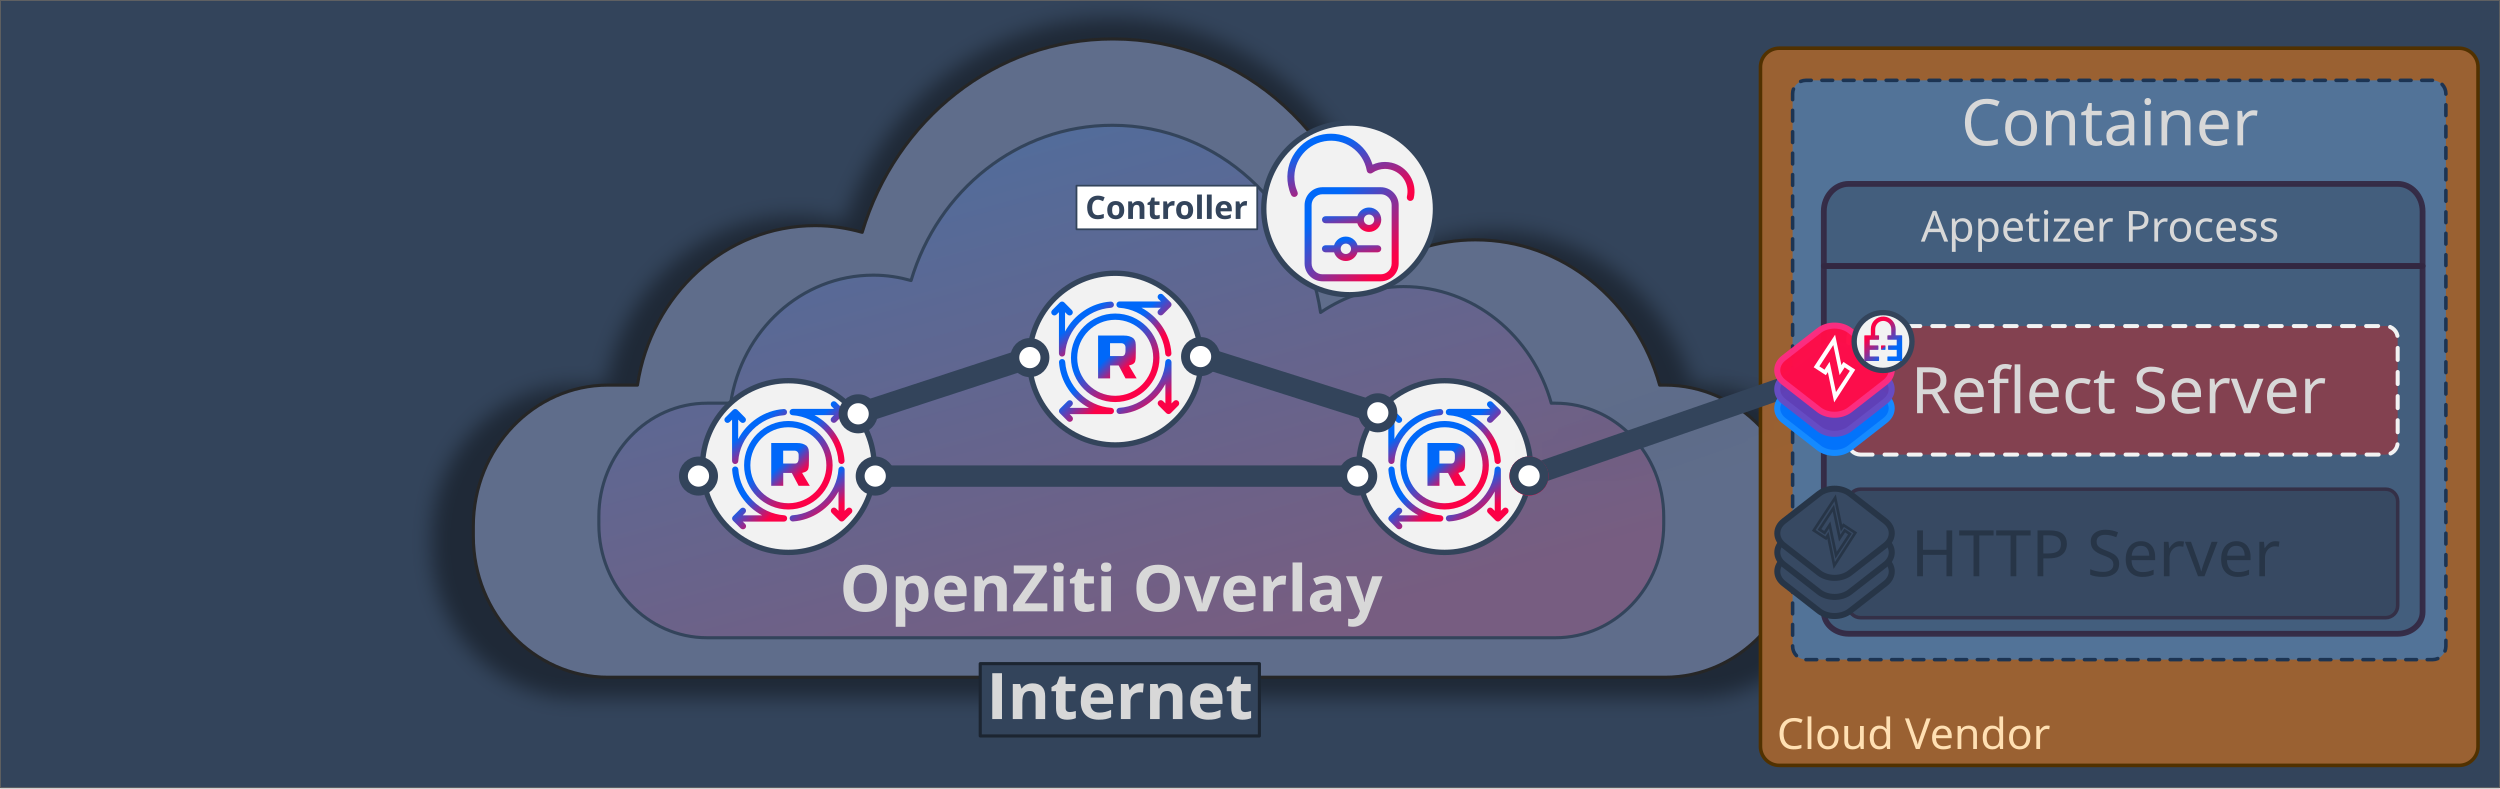
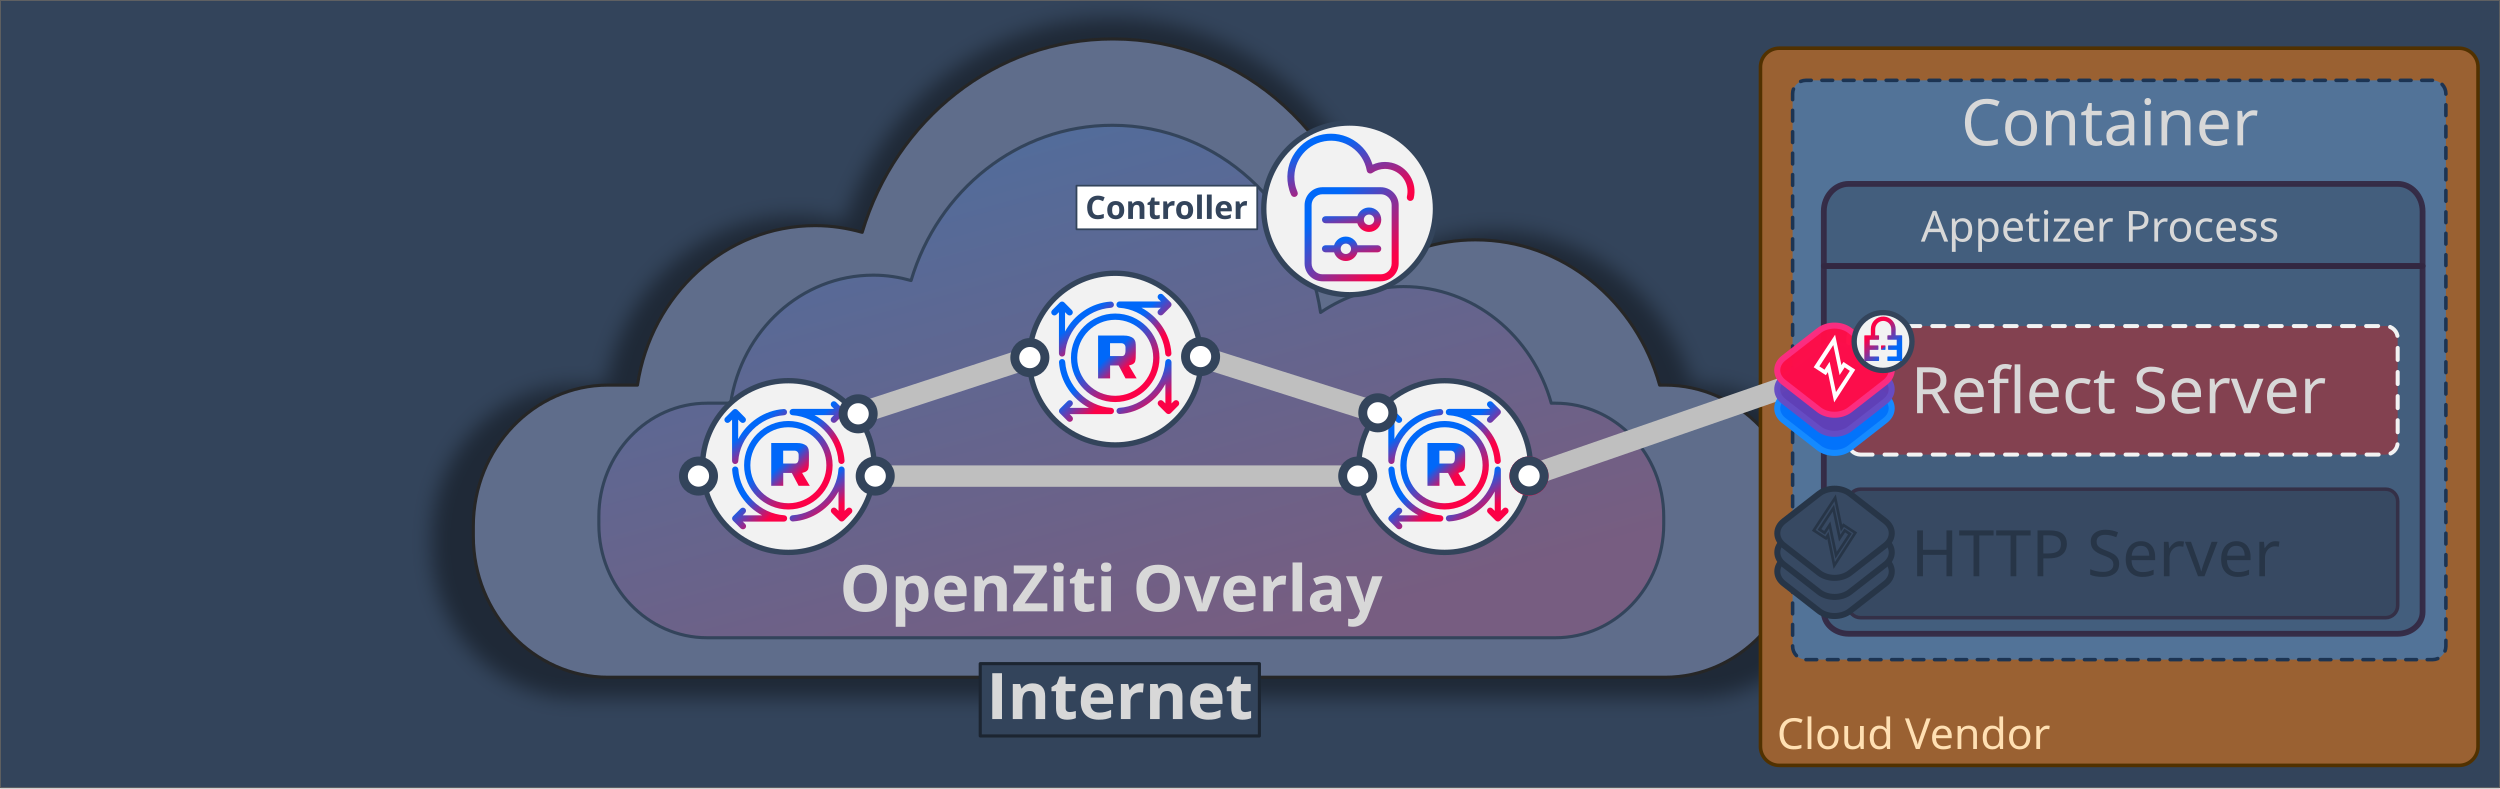
- <svg xmlns="http://www.w3.org/2000/svg" xmlns:xlink="http://www.w3.org/1999/xlink" width="19.45in" height="6.132in" viewBox="0 0 1400.39 441.5" xml:space="preserve" color-interpolation-filters="sRGB" class="st42">
+ <svg xmlns="http://www.w3.org/2000/svg" xmlns:xlink="http://www.w3.org/1999/xlink" width="19.45in" height="6.132in" viewBox="0 0 1400.39 441.5" xml:space="preserve" color-interpolation-filters="sRGB" class="st41">
  <style type="text/css">
	
		.st1 {fill:#33445b;stroke:#595959;stroke-linecap:round;stroke-linejoin:round;stroke-width:0.5}
		.st2 {visibility:visible}
		.st3 {fill:#000000;fill-opacity:0.4;filter:url(#filter_5.3333334922791);stroke:#000000;stroke-linecap:round;stroke-linejoin:round;stroke-opacity:0.4}
		.st4 {fill:#5f6d8b;stroke:#262626;stroke-linecap:round;stroke-linejoin:round;stroke-width:1.75}
		.st5 {fill:#9a6132;stroke:#513100;stroke-linecap:round;stroke-linejoin:round;stroke-width:2}
		.st6 {fill:#ffe0b3;font-family:Russo One;font-size:2em}
		.st7 {fill:url(#grad0-14);stroke:#33445b;stroke-linecap:round;stroke-linejoin:round;stroke-width:1.75}
		.st8 {fill:#d8d8d8;font-family:Open Sans;font-size:3em;font-weight:bold}
		.st9 {fill:#527398;stroke:#1c3453;stroke-dasharray:6,6;stroke-linecap:round;stroke-linejoin:round;stroke-width:2}
		.st10 {fill:#d8d8d8;font-family:Russo One;font-size:3em}
- 		.st11 {stroke:#33445b;stroke-linecap:round;stroke-linejoin:round;stroke-width:12}
+ 		.st11 {stroke:#bfbfbf;stroke-linecap:round;stroke-linejoin:round;stroke-width:12}
		.st12 {fill:#f2f2f2;stroke:#33445b;stroke-linecap:round;stroke-linejoin:round;stroke-width:3}
		.st13 {fill:url(#grad0-39);stroke:none;stroke-linecap:butt;stroke-width:2.04}
		.st14 {fill:#ffffff;marker-end:url(#mrkr42-58);stroke:#33445b;stroke-linecap:round;stroke-linejoin:round;stroke-width:5}
		.st15 {fill:#33445b;fill-opacity:1;stroke:#33445b;stroke-opacity:1;stroke-width:0.665}
		.st16 {fill:url(#grad0-102);stroke:none;stroke-linecap:butt;stroke-width:2.04}
		.st17 {fill:url(#grad0-106);stroke:none;stroke-linecap:butt;stroke-width:2.04}
		.st18 {fill:url(#grad0-110);stroke:none;stroke-linecap:butt;stroke-width:2.04}
		.st19 {fill:url(#grad0-114);stroke:none;stroke-linecap:butt;stroke-width:2.04}
		.st20 {fill:#000000;fill-opacity:0.18;stroke:#332741;stroke-linecap:round;stroke-linejoin:round;stroke-opacity:0.92;stroke-width:3.25}
		.st21 {fill:none;stroke:none;stroke-linecap:round;stroke-linejoin:round;stroke-width:0.5}
		.st22 {fill:#d8d8d8;font-family:Russo One;font-size:2em}
		.st23 {fill:#374962;stroke:#343047;stroke-linecap:round;stroke-linejoin:round;stroke-width:2}
		.st24 {fill:#273547;font-family:Russo One;font-size:3em}
		.st25 {fill:#374962;stroke:#273547;stroke-linecap:butt;stroke-width:1.504}
		.st26 {fill:#374962;stroke:#273547;stroke-linecap:butt;stroke-width:3.38}
- 		.st27 {fill:none;filter:url(#filter_16.666666030884);stroke:#000000;stroke-linecap:round;stroke-linejoin:round;stroke-opacity:0.57}
- 		.st28 {fill:#834150;stroke:#f2f2f2;stroke-dasharray:6.75,6.75;stroke-linecap:round;stroke-linejoin:round;stroke-width:2.25}
- 		.st29 {fill:#0273fb;stroke:none;stroke-linecap:butt;stroke-width:1.504}
- 		.st30 {fill:none;stroke:#158aff;stroke-linecap:butt;stroke-width:3.38}
- 		.st31 {fill:#6140b5;fill-opacity:0.98;stroke:none;stroke-linecap:butt;stroke-width:1.504}
- 		.st32 {fill:none;stroke:#664dc4;stroke-linecap:butt;stroke-opacity:0.98;stroke-width:3.38}
- 		.st33 {fill:#ff0d49;fill-opacity:0.98;stroke:none;stroke-linecap:butt;stroke-width:1.504}
- 		.st34 {fill:none;stroke:#fc2d81;stroke-linecap:butt;stroke-opacity:0.98;stroke-width:3.38}
- 		.st35 {fill:#ffffff;stroke:none;stroke-linecap:butt;stroke-width:1.504}
- 		.st36 {fill:#ffffff;marker-end:url(#mrkr42-217);stroke:#fc0147;stroke-linecap:round;stroke-linejoin:round;stroke-width:5}
- 		.st37 {fill:#fc0147;fill-opacity:1;stroke:#fc0147;stroke-opacity:1;stroke-width:0.665}
- 		.st38 {fill:#ffffff;stroke:#33445b;stroke-linecap:round;stroke-linejoin:round;stroke-width:1}
- 		.st39 {fill:#33445b;font-family:Open Sans;font-size:1.5em;font-weight:bold}
- 		.st40 {fill:#33445b;stroke:#1c2531;stroke-linecap:round;stroke-linejoin:round;stroke-width:1.75}
- 		.st41 {fill:url(#grad0-237);stroke:none;stroke-linecap:butt;stroke-width:2.04}
- 		.st42 {fill:none;fill-rule:evenodd;font-size:12px;overflow:visible;stroke-linecap:square;stroke-miterlimit:3}
+ 		.st27 {fill:#834150;stroke:#f2f2f2;stroke-dasharray:6.75,6.75;stroke-linecap:round;stroke-linejoin:round;stroke-width:2.25}
+ 		.st28 {fill:#0273fb;stroke:none;stroke-linecap:butt;stroke-width:1.504}
+ 		.st29 {fill:none;stroke:#158aff;stroke-linecap:butt;stroke-width:3.38}
+ 		.st30 {fill:#6140b5;fill-opacity:0.98;stroke:none;stroke-linecap:butt;stroke-width:1.504}
+ 		.st31 {fill:none;stroke:#664dc4;stroke-linecap:butt;stroke-opacity:0.98;stroke-width:3.38}
+ 		.st32 {fill:#ff0d49;fill-opacity:0.98;stroke:none;stroke-linecap:butt;stroke-width:1.504}
+ 		.st33 {fill:none;stroke:#fc2d81;stroke-linecap:butt;stroke-opacity:0.98;stroke-width:3.38}
+ 		.st34 {fill:#ffffff;stroke:none;stroke-linecap:butt;stroke-width:1.504}
+ 		.st35 {fill:#ffffff;marker-end:url(#mrkr42-212);stroke:#fc0147;stroke-linecap:round;stroke-linejoin:round;stroke-width:5}
+ 		.st36 {fill:#fc0147;fill-opacity:1;stroke:#fc0147;stroke-opacity:1;stroke-width:0.665}
+ 		.st37 {fill:#ffffff;stroke:#33445b;stroke-linecap:round;stroke-linejoin:round;stroke-width:1}
+ 		.st38 {fill:#33445b;font-family:Open Sans;font-size:1.5em;font-weight:bold}
+ 		.st39 {fill:#33445b;stroke:#1c2531;stroke-linecap:round;stroke-linejoin:round;stroke-width:1.75}
+ 		.st40 {fill:url(#grad0-232);stroke:none;stroke-linecap:butt;stroke-width:2.04}
+ 		.st41 {fill:none;fill-rule:evenodd;font-size:12px;overflow:visible;stroke-linecap:square;stroke-miterlimit:3}
	
	</style>
  <defs id="Patterns_And_Gradients">
    <linearGradient id="grad0-14" x1="0" y1="0" x2="1" y2="0" gradientTransform="rotate(240 0.5 0.5)">
      <stop offset="0" stop-color="#fc0147" stop-opacity="0.15" />
      <stop offset="1" stop-color="#0068f9" stop-opacity="0.15" />
    </linearGradient>
    <linearGradient id="grad0-39" x1="0" y1="0" x2="1" y2="0" gradientTransform="rotate(50 0.5 0.5)">
      <stop offset="0.34" stop-color="#0068f9" stop-opacity="1" />
      <stop offset="0.86" stop-color="#fc0147" stop-opacity="1" />
    </linearGradient>
    <linearGradient id="grad0-102" x1="0" y1="0" x2="1" y2="0" gradientTransform="rotate(-118.1422 0.5 0.5)">
      <stop offset="0.005" stop-color="#fc0147" stop-opacity="1" />
      <stop offset="0.04" stop-color="#f4044d" stop-opacity="1" />
      <stop offset="0.9" stop-color="#0068f9" stop-opacity="1" />
    </linearGradient>
    <linearGradient id="grad0-106" x1="0" y1="0" x2="1" y2="0" gradientTransform="rotate(-135 0.5 0.5)">
      <stop offset="0.005" stop-color="#fc0147" stop-opacity="1" />
      <stop offset="0.04" stop-color="#f4044d" stop-opacity="1" />
      <stop offset="0.9" stop-color="#0068f9" stop-opacity="1" />
    </linearGradient>
    <linearGradient id="grad0-110" x1="0" y1="0" x2="1" y2="0" gradientTransform="rotate(-112.3835 0.5 0.5)">
      <stop offset="0.005" stop-color="#fc0147" stop-opacity="1" />
      <stop offset="0.04" stop-color="#f4044d" stop-opacity="1" />
      <stop offset="0.9" stop-color="#0068f9" stop-opacity="1" />
    </linearGradient>
    <linearGradient id="grad0-114" x1="0" y1="0" x2="1" y2="0" gradientTransform="rotate(-112.4074 0.5 0.5)">
      <stop offset="0.005" stop-color="#fc0147" stop-opacity="1" />
      <stop offset="0.04" stop-color="#f4044d" stop-opacity="1" />
      <stop offset="0.9" stop-color="#0068f9" stop-opacity="1" />
    </linearGradient>
-     <linearGradient id="grad0-237" x1="0" y1="0" x2="1" y2="0" gradientTransform="rotate(50 0.5 0.5)">
+     <linearGradient id="grad0-232" x1="0" y1="0" x2="1" y2="0" gradientTransform="rotate(50 0.5 0.5)">
      <stop offset="0.23" stop-color="#fc0147" stop-opacity="1" />
      <stop offset="0.86" stop-color="#0068f9" stop-opacity="1" />
    </linearGradient>
  </defs>
  <defs id="Markers">
    <g id="lend42">
      <path d="M 0 0.75 C -0.414 0.75 -0.75 0.414 -0.75 0 -0.75 -0.414 -0.414 -0.75 0 -0.75 0.414 -0.75 0.75 -0.414 0.75 0 0.75 0.414 0.414 0.75 0 0.75 Z " style="stroke:none" />
    </g>
    <marker id="mrkr42-58" class="st15" refX="-1.128" orient="auto" markerUnits="strokeWidth" overflow="visible">
      <use xlink:href="#lend42" transform="scale(-1.504,-1.504) " />
    </marker>
-     <marker id="mrkr42-217" class="st37" refX="-1.128" orient="auto" markerUnits="strokeWidth" overflow="visible">
+     <marker id="mrkr42-212" class="st36" refX="-1.128" orient="auto" markerUnits="strokeWidth" overflow="visible">
      <use xlink:href="#lend42" transform="scale(-1.504,-1.504) " />
    </marker>
  </defs>
  <defs id="Filters">
    <filter id="filter_5.3333334922791">
      <feGaussianBlur stdDeviation="5.333" />
    </filter>
-     <filter id="filter_16.666666030884">
-       <feGaussianBlur stdDeviation="16.667" />
-     </filter>
  </defs>
  <g>
    <g id="shape2873-1" transform="translate(0.25,-0.25)">
      <path d="M0 441.5 L1399.89 441.5 L1399.89 0.5 L0 0.5 L0 441.5 Z" class="st1" />
    </g>
    <g id="shape2874-3" transform="translate(265.136,-62.1273)">
      <g id="shadow2874-4" transform="matrix(1.06,0,0,1.06,-22.2892,-15.7632)" class="st2">
        <path d="M217.83 192.26 C209.52 189.92 200.75 188.51 191.53 188.51 C141.18 188.51 99.59 227.2 91.94 277.84 L91.94         277.84 L75.53 277.84 L75.53 277.84 C33.95 277.84 0 313.25 0 356.86 L0 356.86 L0 362.49 L0 362.49 C-0         406.1 33.95 441.5 75.53 441.5 L75.53 441.5 L667.44 441.5 L667.44 441.5 C709.03 441.5 742.97 406.1 742.97         362.49 L742.97 362.49 L742.97 356.86 L742.97 356.86 C742.97 313.25 709.03 277.84 667.44 277.84 L667.44         277.84 L664.52 277.84 L664.52 277.84 C651.48 230.95 610.34 196.48 561.33 196.48 C539.98 196.48 520.19         203.28 503.56 214.54 C492.54 140.68 431.85 83.94 358.34 83.94 C292.24 83.94 236.49 129.43 217.83 192.26         Z" class="st3" />
      </g>
      <path d="M217.83 192.26 C209.52 189.92 200.75 188.51 191.53 188.51 C141.18 188.51 99.59 227.2 91.94 277.84 L91.94 277.84        L75.53 277.84 L75.53 277.84 C33.95 277.84 0 313.25 0 356.86 L0 356.86 L0 362.49 L0 362.49 C-0 406.1 33.95        441.5 75.53 441.5 L75.53 441.5 L667.44 441.5 L667.44 441.5 C709.03 441.5 742.97 406.1 742.97 362.49 L742.97        362.49 L742.97 356.86 L742.97 356.86 C742.97 313.25 709.03 277.84 667.44 277.84 L667.44 277.84 L664.52 277.84        L664.52 277.84 C651.48 230.95 610.34 196.48 561.33 196.48 C539.98 196.48 520.19 203.28 503.56 214.54 C492.54        140.68 431.85 83.94 358.34 83.94 C292.24 83.94 236.49 129.43 217.83 192.26 Z" class="st4" />
    </g>
    <g id="shape3498-8" transform="translate(986.136,-12.7598)">
      <path d="M10.58 441.5 L391.36 441.5 A10.577 10.577 -180 0 0 401.94 430.92 L401.94 50.34 A10.577 10.577 -180 0 0 391.36        39.76 L10.58 39.76 A10.577 10.577 -180 0 0 0 50.34 L0 430.92 A10.577 10.577 -180 0 0 10.58 441.5 Z" class="st5" />
      <text x="9.2" y="432.3" class="st6">Cloud Vendor</text>
    </g>
    <g id="shape3206-11" transform="translate(335.452,-84.2599)">
      <path d="M174.89 241.4 C168.21 239.52 161.17 238.39 153.77 238.39 C113.34 238.39 79.95 269.45 73.82 310.11 L73.82 310.11        L60.64 310.11 L60.64 310.11 C27.25 310.11 0 338.53 0 373.55 L0 373.55 L0 378.06 L0 378.06 C-0 413.08 27.25        441.5 60.64 441.5 L60.64 441.5 L535.85 441.5 L535.85 441.5 C569.23 441.5 596.49 413.08 596.49 378.06 L596.49        378.06 L596.49 373.55 L596.49 373.55 C596.49 338.53 569.23 310.11 535.85 310.11 L535.85 310.11 L533.5 310.11        L533.5 310.11 C523.03 272.46 490 244.79 450.66 244.79 C433.51 244.79 417.63 250.25 404.28 259.29 C395.43        199.99 346.7 154.44 287.69 154.44 C234.62 154.44 189.86 190.96 174.89 241.4 Z" class="st7" />
      <text x="134.85" y="426.7" class="st8">OpenZiti Overlay</text>
    </g>
    <g id="shape3108-16" transform="translate(1004.14,-72.0049)">
      <path d="M7.49 441.5 L358.45 441.5 A7.494 7.494 -180 0 0 365.94 434.01 L365.94 124.5 A7.494 7.494 -180 0 0 358.45        117 L7.49 117 A7.494 7.494 -180 0 0 -0 124.5 L0 434.01 A7.494 7.494 -180 0 0 7.49 441.5 Z" class="st9" />
      <text x="94.32" y="153.41" class="st10">Container</text>
    </g>
    <g id="shape3286-19" transform="translate(752.101,-165.822)">
      <path d="M0 432.5 L-253.41 432.5" class="st11" />
    </g>
    <g id="shape3292-22" transform="translate(568.864,-238.571)">
      <path d="M0 441.5 L-80.15 467.75" class="st11" />
    </g>
    <g id="shape3295-25" transform="translate(763.746,-212.812)">
      <path d="M0 441.5 L-83.2 415.1" class="st11" />
    </g>
    <g id="group3300-28" transform="translate(752.101,-132.072)">
      <g id="group3261-29" transform="translate(9,0)">
        <g id="shape3262-30">
          <ellipse cx="48.094" cy="393.406" rx="48.094" ry="48.094" class="st12" />
        </g>
        <g id="group3263-32" transform="translate(12.0937,-12.9375)">
          <g id="group3264-33" transform="translate(38.5398,-28.4211)">
            <g id="shape3265-34">
							</g>
          </g>
          <g id="group3266-35">
            <g id="shape3267-36" transform="translate(26.4054,-24.3494)">
              <path d="M20.64 432.39 C21.12 430.94 21.12 429.53 21.12 427.11 L21.12 424.25 C21.12 421.83 21.12 420.42            19.67 418.96 C18.22 418 16.81 417.51 14.39 417.51 L0 417.51 L0 441.5 L6.73 441.5 L6.73 434.28            L11.53 434.28 L15.36 441.5 L21.61 441.5 L17.29 434.28 C18.71 433.8 19.67 433.8 20.64 432.39            ZM15.36 426.14 C15.36 427.59 14.88 429 13.42 429 L6.69 429 L6.69 421.79 L12.94 421.79 C14.39            421.79 15.36 422.75 15.36 424.21 L15.36 426.14 Z" class="st13" />
            </g>
            <g id="shape3268-40" transform="translate(11.2072,-11.0862)">
              <path d="M49.59 416.71 C49.59 403.04 38.46 391.91 24.79 391.91 C11.13 391.91 0 403.04 0 416.71 C0 430.37            11.13 441.5 24.79 441.5 C38.46 441.5 49.59 430.37 49.59 416.71 ZM24.79 437.99 C13.06 437.99            3.51 428.44 3.51 416.71 C3.51 404.98 13.06 395.42 24.79 395.42 C36.52 395.42 46.08 404.98            46.08 416.71 C46.08 428.44 36.52 437.99 24.79 437.99 Z" class="st13" />
            </g>
            <g id="shape3269-43" transform="translate(36.6047,-36.5644)">
              <path d="M1.69 414.17 C15.24 415.05 26.53 426.38 27.41 439.89 C27.49 440.81 28.26 441.5 29.15 441.5 C29.19            441.5 29.23 441.5 29.27 441.5 C30.24 441.42 30.96 440.61 30.88 439.65 C30.15 428.72 23.42            419.09 14.07 414.13 L24.95 414.13 L23.62 415.46 C22.94 416.14 22.94 417.23 23.62 417.92            C23.95 418.24 24.43 418.44 24.87 418.44 C25.32 418.44 25.76 418.28 26.12 417.92 L30.44 413.6            C31.12 412.92 31.12 411.83 30.44 411.14 L26.12 406.83 C25.44 406.15 24.35 406.15 23.66 406.83            C22.98 407.52 22.98 408.6 23.66 409.29 L24.99 410.62 L1.81 410.62 C0.89 410.62 0.08 411.39            0.08 412.31 C0 413.32 0.73 414.09 1.69 414.17 Z" class="st13" />
            </g>
            <g id="shape3270-46" transform="translate(0,-36.5644)">
              <path d="M4.47 439.77 C4.47 440.69 5.24 441.5 6.17 441.5 L6.21 441.5 C7.14 441.5 7.9 440.77 7.94 439.89            C8.83 426.34 20.16 415.05 33.66 414.17 C34.63 414.09 35.35 413.28 35.27 412.31 C35.19 411.35            34.39 410.62 33.42 410.7 C22.49 411.43 12.86 418.16 7.9 427.51 L7.9 416.63 L9.23 417.96            C9.55 418.28 10.04 418.48 10.48 418.48 C10.92 418.48 11.37 418.32 11.73 417.96 C12.42 417.27            12.42 416.18 11.73 415.5 L7.46 411.18 C6.77 410.5 5.68 410.5 5 411.18 L0.69 415.5 C0 416.18            0 417.27 0.69 417.96 C1.37 418.64 2.46 418.64 3.14 417.96 L4.47 416.63 L4.47 439.77 Z" class="st13" />
            </g>
            <g id="shape3271-49" transform="translate(4.31355,0)">
              <path d="M29.39 433.64 C15.84 432.75 4.56 421.42 3.67 407.92 C3.59 406.95 2.78 406.23 1.81 406.31 C0.85            406.39 0.12 407.19 0.2 408.16 C0.93 419.09 7.66 428.72 17.01 433.68 L6.13 433.68 L7.46 432.35            C8.14 431.66 8.14 430.58 7.46 429.89 C6.77 429.2 5.68 429.2 5 429.89 L0.69 434.2 C0 434.89            0 435.98 0.69 436.66 L5 440.98 C5.32 441.3 5.81 441.5 6.25 441.5 C6.69 441.5 7.14 441.34            7.5 440.98 C8.18 440.29 8.18 439.2 7.5 438.52 L6.17 437.19 L29.27 437.19 C30.19 437.19 31            436.42 31 435.49 C31.08 434.49 30.36 433.72 29.39 433.64 Z" class="st13" />
            </g>
            <g id="shape3272-52" transform="translate(36.645,-4.35386)">
              <path d="M34.67 434.2 C33.98 433.52 32.9 433.52 32.21 434.2 L30.88 435.53 L30.88 412.39 C30.88 411.47            30.11 410.66 29.19 410.66 L29.15 410.66 C28.22 410.66 27.45 411.39 27.41 412.27 C26.53 425.82            15.2 437.11 1.69 437.99 C0.73 438.07 0 438.88 0.08 439.85 C0.16 440.77 0.93 441.46 1.81            441.46 C1.85 441.46 1.89 441.46 1.94 441.46 C12.86 440.73 22.49 434 27.45 424.65 L27.45            435.53 L26.12 434.2 C25.44 433.52 24.35 433.52 23.66 434.2 C22.98 434.89 22.98 435.98 23.66            436.66 L27.98 440.98 C28.3 441.3 28.78 441.5 29.23 441.5 C29.67 441.5 30.11 441.34 30.48            440.98 L34.79 436.66 C35.35 435.98 35.35 434.85 34.67 434.2 Z" class="st13" />
            </g>
          </g>
        </g>
      </g>
      <g id="shape3288-55" transform="translate(0,-34.3125)">
        <ellipse cx="8.438" cy="433.062" rx="8.438" ry="8.438" class="st14" />
      </g>
      <g id="shape3297-59" transform="translate(11.25,-69.75)">
        <ellipse cx="8.438" cy="433.062" rx="8.438" ry="8.438" class="st14" />
      </g>
    </g>
    <g id="group3303-62" transform="translate(568.445,-192.26)">
      <g id="group3249-63" transform="translate(8.15627,0)">
        <g id="shape3250-64">
          <ellipse cx="48.094" cy="393.406" rx="48.094" ry="48.094" class="st12" />
        </g>
        <g id="group3251-66" transform="translate(12.0937,-12.9375)">
          <g id="group3252-67" transform="translate(38.5398,-28.4211)">
            <g id="shape3253-68">
							</g>
          </g>
          <g id="group3254-69">
            <g id="shape3255-70" transform="translate(26.4054,-24.3494)">
              <path d="M20.64 432.39 C21.12 430.94 21.12 429.53 21.12 427.11 L21.12 424.25 C21.12 421.83 21.12 420.42            19.67 418.96 C18.22 418 16.81 417.51 14.39 417.51 L0 417.51 L0 441.5 L6.73 441.5 L6.73 434.28            L11.53 434.28 L15.36 441.5 L21.61 441.5 L17.29 434.28 C18.71 433.8 19.67 433.8 20.64 432.39            ZM15.36 426.14 C15.36 427.59 14.88 429 13.42 429 L6.69 429 L6.69 421.79 L12.94 421.79 C14.39            421.79 15.36 422.75 15.36 424.21 L15.36 426.14 Z" class="st13" />
            </g>
            <g id="shape3256-73" transform="translate(11.2072,-11.0862)">
              <path d="M49.59 416.71 C49.59 403.04 38.46 391.91 24.79 391.91 C11.13 391.91 0 403.04 0 416.71 C0 430.37            11.13 441.5 24.79 441.5 C38.46 441.5 49.59 430.37 49.59 416.71 ZM24.79 437.99 C13.06 437.99            3.51 428.44 3.51 416.71 C3.51 404.98 13.06 395.42 24.79 395.42 C36.52 395.42 46.08 404.98            46.08 416.71 C46.08 428.44 36.52 437.99 24.79 437.99 Z" class="st13" />
            </g>
            <g id="shape3257-76" transform="translate(36.6047,-36.5644)">
              <path d="M1.69 414.17 C15.24 415.05 26.53 426.38 27.41 439.89 C27.49 440.81 28.26 441.5 29.15 441.5 C29.19            441.5 29.23 441.5 29.27 441.5 C30.24 441.42 30.96 440.61 30.88 439.65 C30.15 428.72 23.42            419.09 14.07 414.13 L24.95 414.13 L23.62 415.46 C22.94 416.14 22.94 417.23 23.62 417.92            C23.95 418.24 24.43 418.44 24.87 418.44 C25.32 418.44 25.76 418.28 26.12 417.92 L30.44 413.6            C31.12 412.92 31.12 411.83 30.44 411.14 L26.12 406.83 C25.44 406.15 24.35 406.15 23.66 406.83            C22.98 407.52 22.98 408.6 23.66 409.29 L24.99 410.62 L1.81 410.62 C0.89 410.62 0.08 411.39            0.08 412.31 C0 413.32 0.73 414.09 1.69 414.17 Z" class="st13" />
            </g>
            <g id="shape3258-79" transform="translate(0,-36.5644)">
              <path d="M4.47 439.77 C4.47 440.69 5.24 441.5 6.17 441.5 L6.21 441.5 C7.14 441.5 7.9 440.77 7.94 439.89            C8.83 426.34 20.16 415.05 33.66 414.17 C34.63 414.09 35.35 413.28 35.27 412.31 C35.19 411.35            34.39 410.62 33.42 410.7 C22.49 411.43 12.86 418.16 7.9 427.51 L7.9 416.63 L9.23 417.96            C9.55 418.28 10.04 418.48 10.48 418.48 C10.92 418.48 11.37 418.32 11.73 417.96 C12.42 417.27            12.42 416.18 11.73 415.5 L7.46 411.18 C6.77 410.5 5.68 410.5 5 411.18 L0.69 415.5 C0 416.18            0 417.27 0.69 417.96 C1.37 418.64 2.46 418.64 3.14 417.96 L4.47 416.63 L4.47 439.77 Z" class="st13" />
            </g>
            <g id="shape3259-82" transform="translate(4.31355,0)">
              <path d="M29.39 433.64 C15.84 432.75 4.56 421.42 3.67 407.92 C3.59 406.95 2.78 406.23 1.81 406.31 C0.85            406.39 0.12 407.19 0.2 408.16 C0.93 419.09 7.66 428.72 17.01 433.68 L6.13 433.68 L7.46 432.35            C8.14 431.66 8.14 430.58 7.46 429.89 C6.77 429.2 5.68 429.2 5 429.89 L0.69 434.2 C0 434.89            0 435.98 0.69 436.66 L5 440.98 C5.32 441.3 5.81 441.5 6.25 441.5 C6.69 441.5 7.14 441.34            7.5 440.98 C8.18 440.29 8.18 439.2 7.5 438.52 L6.17 437.19 L29.27 437.19 C30.19 437.19 31            436.42 31 435.49 C31.08 434.49 30.36 433.72 29.39 433.64 Z" class="st13" />
            </g>
            <g id="shape3260-85" transform="translate(36.645,-4.35386)">
              <path d="M34.67 434.2 C33.98 433.52 32.9 433.52 32.21 434.2 L30.88 435.53 L30.88 412.39 C30.88 411.47            30.11 410.66 29.19 410.66 L29.15 410.66 C28.22 410.66 27.45 411.39 27.41 412.27 C26.53 425.82            15.2 437.11 1.69 437.99 C0.73 438.07 0 438.88 0.08 439.85 C0.16 440.77 0.93 441.46 1.81            441.46 C1.85 441.46 1.89 441.46 1.94 441.46 C12.86 440.73 22.49 434 27.45 424.65 L27.45            435.53 L26.12 434.2 C25.44 433.52 24.35 433.52 23.66 434.2 C22.98 434.89 22.98 435.98 23.66            436.66 L27.98 440.98 C28.3 441.3 28.78 441.5 29.23 441.5 C29.67 441.5 30.11 441.34 30.48            440.98 L34.79 436.66 C35.35 435.98 35.35 434.85 34.67 434.2 Z" class="st13" />
            </g>
          </g>
        </g>
      </g>
      <g id="shape3294-88" transform="translate(0,-40.5)">
        <ellipse cx="8.438" cy="433.062" rx="8.438" ry="8.438" class="st14" />
      </g>
      <g id="shape3296-91" transform="translate(95.625,-41.0625)">
        <ellipse cx="8.438" cy="433.062" rx="8.438" ry="8.438" class="st14" />
      </g>
    </g>
    <g id="group3365-94" transform="translate(707.906,-276.406)">
      <g id="shape3366-95">
        <ellipse cx="48.094" cy="393.406" rx="48.094" ry="48.094" class="st12" />
      </g>
      <g id="group3367-97" transform="translate(11.1797,-7.51789)">
        <g id="group3368-98">
          <g id="shape3369-99" transform="translate(0,-45.0363)">
            <path d="M70.76 427.5 C68.44 423.72 64.78 421.13 60.49 420.1 C59.24 419.83 57.98 419.67 56.72 419.67 C54.28           419.67 51.92 420.18 49.76 421.2 C46.22 409.48 34.34 402.01 22.03 404.25 C8.81 406.69 0 419.39           2.44 432.65 C2.79 434.54 3.34 436.39 4.13 438.12 C4.56 439.1 5.74 439.57 6.73 439.1 C7.71 438.67           8.18 437.49 7.71 436.5 C7.08 435.05 6.57 433.52 6.29 431.9 C4.25 420.81 11.64 410.11 22.73 408.11           C33.83 406.06 44.53 413.46 46.53 424.55 C46.65 425.22 47.08 425.77 47.71 426 C48.34 426.24 49.05           426.2 49.6 425.81 C51.72 424.35 54.16 423.56 56.76 423.56 C57.7 423.56 58.68 423.68 59.63 423.92           C62.89 424.7 65.69 426.71 67.46 429.58 C69.23 432.45 69.78 435.84 68.99 439.1 C68.75 440.16           69.38 441.22 70.45 441.46 C70.6 441.5 70.76 441.5 70.92 441.5 C71.82 441.5 72.61 440.87 72.84           439.97 C73.83 435.68 73.12 431.27 70.76 427.5 Z" class="st16" />
          </g>
          <g id="shape3370-103" transform="translate(11.6819,0)">
            <path d="M42.68 388.79 L10.03 388.79 C4.48 388.79 0 393.28 0 398.82 L0 431.47 C0 437.02 4.48 441.5 10.03           441.5 L42.68 441.5 C48.22 441.5 52.71 437.02 52.71 431.47 L52.71 398.82 C52.71 393.32 48.22           388.79 42.68 388.79 ZM48.77 431.47 C48.77 434.85 46.02 437.57 42.68 437.57 L10.03 437.57 C6.65           437.57 3.93 434.81 3.93 431.47 L3.93 398.82 C3.93 395.44 6.69 392.73 10.03 392.73 L42.68 392.73           C46.06 392.73 48.77 395.48 48.77 398.82 L48.77 431.47 Z" class="st17" />
          </g>
          <g id="shape3371-107" transform="translate(21.3972,-11.3672)">
            <path d="M31.27 432.69 L19.94 432.69 C19.63 431.63 19.04 430.64 18.21 429.82 C16.91 428.52 15.22 427.81 13.37           427.81 C10.27 427.81 7.67 429.86 6.8 432.69 L1.97 432.69 C0.87 432.69 0 433.55 0 434.66 C0 435.76           0.87 436.62 1.97 436.62 L6.8 436.62 C7.67 439.45 10.27 441.5 13.37 441.5 C16.48 441.5 19.08           439.45 19.94 436.62 L31.27 436.62 C32.37 436.62 33.24 435.76 33.24 434.66 C33.24 433.55 32.37           432.69 31.27 432.69 ZM13.41 437.57 C11.8 437.57 10.5 436.27 10.5 434.66 C10.5 433.04 11.8 431.75           13.41 431.75 C14.2 431.75 14.91 432.06 15.46 432.61 C16.01 433.16 16.32 433.91 16.32 434.66           C16.32 436.27 14.99 437.57 13.41 437.57 Z" class="st18" />
          </g>
          <g id="shape3372-111" transform="translate(21.4365,-27.6511)">
            <path d="M26.35 427.81 C23.25 427.81 20.65 429.86 19.78 432.69 L1.97 432.69 C0.87 432.69 0 433.55 0 434.66           C0 435.76 0.87 436.62 1.97 436.62 L19.78 436.62 C20.65 439.45 23.25 441.5 26.35 441.5 C30.13           441.5 33.2 438.43 33.2 434.66 C33.2 430.88 30.13 427.81 26.35 427.81 ZM26.35 437.57 C24.74 437.57           23.44 436.27 23.44 434.66 C23.44 433.04 24.74 431.75 26.35 431.75 C27.97 431.75 29.26 433.04           29.26 434.66 C29.26 436.27 27.97 437.57 26.35 437.57 Z" class="st19" />
          </g>
        </g>
      </g>
    </g>
    <g id="group3489-115" transform="translate(1021.62,-86.4951)">
      <g id="group3397-116">
        <g id="shape3398-117" transform="translate(3.32534E-12,-206.005)">
          <path d="M0 441.5 L335.4 441.5 L335.4 410.84 A13.975 15.331 -180 0 0 321.42 395.5 L13.97 395.5 A13.975 15.331          -180 0 0 0 410.84 L0 441.5 Z" class="st20" />
        </g>
        <g id="shape3399-119">
          <path d="M0 235.5 L0 429.38 A13.975 12.118 -180 0 0 13.97 441.5 L321.42 441.5 A13.975 12.118 -180 0 0 335.4          429.38 L335.4 235.5 L0 235.5 Z" class="st20" />
        </g>
      </g>
      <g id="shape3401-121" transform="translate(4.37776,-206.005)">
        <rect x="0" y="399.741" width="324" height="41.759" class="st21" />
        <text x="49.98" y="427.82" class="st22">Appetizer Process</text>
      </g>
    </g>
    <g id="group3433-124" transform="translate(994.37,-95.4951)">
      <g id="shape3420-125" transform="translate(41.0477,-5.68434E-14)">
        <path d="M6.78 441.5 L300.88 441.5 A6.781 6.781 -180 0 0 307.66 434.72 L307.66 376.28 A6.781 6.781 -180 0 0 300.88         369.5 L6.78 369.5 A6.781 6.781 -180 0 0 -0 376.28 L0 434.72 A6.781 6.781 -180 0 0 6.78 441.5 Z" class="st23" />
        <text x="35" y="418.3" class="st24">HTTP Server</text>
      </g>
      <g id="group3421-128">
        <g id="group3422-129">
          <g id="group3423-130">
            <g id="shape3424-131">
              <path d="M61.7 422.37 C66.52 418.62 66.52 412.56 61.7 408.8 L41.96 393.44 C37.15 389.69 29.36 389.69            24.54 393.44 L4.81 408.8 C0 412.56 0 418.62 4.81 422.37 L24.54 437.75 C29.36 441.5 37.15            441.5 41.96 437.75 L61.7 422.37 Z" class="st25" />
            </g>
            <g id="shape3425-133">
              <path d="M61.7 422.37 C66.52 418.62 66.52 412.56 61.7 408.8 L41.96 393.44 C37.15 389.69 29.36 389.69            24.54 393.44 L4.81 408.8 C0 412.56 0 418.62 4.81 422.37 L24.54 437.75 C29.36 441.5 37.15            441.5 41.96 437.75 L61.7 422.37 Z" class="st26" />
            </g>
          </g>
          <g id="group3426-135" transform="translate(0,-10.6879)">
            <g id="shape3427-136">
              <path d="M61.7 422.37 C66.52 418.62 66.52 412.56 61.7 408.8 L41.98 393.43 C37.16 389.68 29.37 389.68            24.56 393.43 L4.81 408.8 C0 412.56 0 418.62 4.81 422.37 L24.54 437.75 C29.36 441.5 37.15            441.5 41.96 437.75 L61.7 422.37 Z" class="st25" />
            </g>
            <g id="shape3428-138">
              <path d="M61.7 422.37 C66.52 418.62 66.52 412.56 61.7 408.8 L41.98 393.43 C37.16 389.68 29.37 389.68            24.56 393.43 L4.81 408.8 C0 412.56 0 418.62 4.81 422.37 L24.54 437.75 C29.36 441.5 37.15            441.5 41.96 437.75 L61.7 422.37 Z" class="st26" />
            </g>
          </g>
          <g id="group3429-140" transform="translate(0,-21.3758)">
            <g id="shape3430-141">
              <path d="M61.7 422.37 C66.52 418.62 66.52 412.56 61.7 408.8 L41.98 393.43 C37.16 389.68 29.37 389.68            24.56 393.43 L4.81 408.8 C0 412.56 0 418.62 4.81 422.37 L24.54 437.75 C29.36 441.5 37.15            441.5 41.96 437.75 L61.7 422.37 Z" class="st25" />
            </g>
            <g id="shape3431-143">
              <path d="M61.7 422.37 C66.52 418.62 66.52 412.56 61.7 408.8 L41.98 393.43 C37.16 389.68 29.37 389.68            24.56 393.43 L4.81 408.8 C0 412.56 0 418.62 4.81 422.37 L24.54 437.75 C29.36 441.5 37.15            441.5 41.96 437.75 L61.7 422.37 Z" class="st26" />
            </g>
          </g>
        </g>
        <g id="shape3432-145" transform="translate(21.6186,-29.2453)">
          <path d="M11.99 403.59 L0 421.83 L6.81 426.28 L7.93 424.56 L11.48 441.5 L23.28 423.18 L16.66 418.86 L15.53 420.6          L11.99 403.59 ZM17.35 421.9 L20.25 423.86 L12.49 435.75 L8.93 418.76 L6.06 423.18 L3.2 421.31 L10.99          409.39 L14.52 426.22 L17.35 421.9 Z" class="st25" />
        </g>
      </g>
    </g>
    <g id="shape3435-147" transform="translate(1001.87,-225.236)">
-       <g id="shadow3435-148" transform="matrix(1.02,0,0,1.02,1.37456,-9.3065)" class="st2">
-         <path d="M0 441.5 L-137.46 489.15" class="st27" />
-       </g>
      <path d="M0 441.5 L-137.46 489.15" class="st11" />
    </g>
-     <g id="group3434-155" transform="translate(994.327,-186.862)">
-       <g id="shape3402-156" transform="translate(41.0477,-5.68434E-14)">
-         <path d="M6.78 441.5 L300.92 441.5 A6.782 6.782 -180 0 0 307.7 434.72 L307.7 376.28 A6.782 6.782 -180 0 0         300.92 369.5 L6.78 369.5 A6.782 6.782 -180 0 0 -0 376.28 L0 434.72 A6.782 6.782 -180 0 0 6.78         441.5 Z" class="st28" />
+     <g id="group3434-150" transform="translate(994.327,-186.862)">
+       <g id="shape3402-151" transform="translate(41.0477,-5.68434E-14)">
+         <path d="M6.78 441.5 L300.92 441.5 A6.782 6.782 -180 0 0 307.7 434.72 L307.7 376.28 A6.782 6.782 -180 0 0         300.92 369.5 L6.78 369.5 A6.782 6.782 -180 0 0 -0 376.28 L0 434.72 A6.782 6.782 -180 0 0 6.78         441.5 Z" class="st27" />
        <text x="35" y="418.3" class="st10">Reflect Server</text>
      </g>
-       <g id="group3408-159">
-         <g id="group3409-160">
-           <g id="group3410-161">
-             <g id="shape3411-162">
+       <g id="group3408-154">
+         <g id="group3409-155">
+           <g id="group3410-156">
+             <g id="shape3411-157">
+               <path d="M61.7 422.37 C66.52 418.62 66.52 412.56 61.7 408.8 L41.96 393.44 C37.15 389.69 29.36 389.69            24.54 393.44 L4.81 408.8 C0 412.56 0 418.62 4.81 422.37 L24.54 437.75 C29.36 441.5 37.15            441.5 41.96 437.75 L61.7 422.37 Z" class="st28" />
+             </g>
+             <g id="shape3412-159">
              <path d="M61.7 422.37 C66.52 418.62 66.52 412.56 61.7 408.8 L41.96 393.44 C37.15 389.69 29.36 389.69            24.54 393.44 L4.81 408.8 C0 412.56 0 418.62 4.81 422.37 L24.54 437.75 C29.36 441.5 37.15            441.5 41.96 437.75 L61.7 422.37 Z" class="st29" />
            </g>
-             <g id="shape3412-164">
-               <path d="M61.7 422.37 C66.52 418.62 66.52 412.56 61.7 408.8 L41.96 393.44 C37.15 389.69 29.36 389.69            24.54 393.44 L4.81 408.8 C0 412.56 0 418.62 4.81 422.37 L24.54 437.75 C29.36 441.5 37.15            441.5 41.96 437.75 L61.7 422.37 Z" class="st30" />
-             </g>
-           </g>
-           <g id="group3413-166" transform="translate(0,-10.6879)">
-             <g id="shape3414-167">
+           </g>
+           <g id="group3413-161" transform="translate(0,-10.6879)">
+             <g id="shape3414-162">
+               <path d="M61.7 422.37 C66.52 418.62 66.52 412.56 61.7 408.8 L41.98 393.43 C37.16 389.68 29.37 389.68            24.56 393.43 L4.81 408.8 C0 412.56 0 418.62 4.81 422.37 L24.54 437.75 C29.36 441.5 37.15            441.5 41.96 437.75 L61.7 422.37 Z" class="st30" />
+             </g>
+             <g id="shape3415-164">
              <path d="M61.7 422.37 C66.52 418.62 66.52 412.56 61.7 408.8 L41.98 393.43 C37.16 389.68 29.37 389.68            24.56 393.43 L4.81 408.8 C0 412.56 0 418.62 4.81 422.37 L24.54 437.75 C29.36 441.5 37.15            441.5 41.96 437.75 L61.7 422.37 Z" class="st31" />
            </g>
-             <g id="shape3415-169">
+           </g>
+           <g id="group3416-166" transform="translate(0,-21.3758)">
+             <g id="shape3417-167">
              <path d="M61.7 422.37 C66.52 418.62 66.52 412.56 61.7 408.8 L41.98 393.43 C37.16 389.68 29.37 389.68            24.56 393.43 L4.81 408.8 C0 412.56 0 418.62 4.81 422.37 L24.54 437.75 C29.36 441.5 37.15            441.5 41.96 437.75 L61.7 422.37 Z" class="st32" />
            </g>
-           </g>
-           <g id="group3416-171" transform="translate(0,-21.3758)">
-             <g id="shape3417-172">
+             <g id="shape3418-169">
              <path d="M61.7 422.37 C66.52 418.62 66.52 412.56 61.7 408.8 L41.98 393.43 C37.16 389.68 29.37 389.68            24.56 393.43 L4.81 408.8 C0 412.56 0 418.62 4.81 422.37 L24.54 437.75 C29.36 441.5 37.15            441.5 41.96 437.75 L61.7 422.37 Z" class="st33" />
            </g>
-             <g id="shape3418-174">
-               <path d="M61.7 422.37 C66.52 418.62 66.52 412.56 61.7 408.8 L41.98 393.43 C37.16 389.68 29.37 389.68            24.56 393.43 L4.81 408.8 C0 412.56 0 418.62 4.81 422.37 L24.54 437.75 C29.36 441.5 37.15            441.5 41.96 437.75 L61.7 422.37 Z" class="st34" />
-             </g>
-           </g>
-         </g>
-         <g id="shape3419-176" transform="translate(21.6186,-29.2453)">
-           <path d="M11.99 403.59 L0 421.83 L6.81 426.28 L7.93 424.56 L11.48 441.5 L23.28 423.18 L16.66 418.86 L15.53 420.6          L11.99 403.59 ZM17.35 421.9 L20.25 423.86 L12.49 435.75 L8.93 418.76 L6.06 423.18 L3.2 421.31 L10.99          409.39 L14.52 426.22 L17.35 421.9 Z" class="st35" />
-         </g>
-       </g>
-     </g>
-     <g id="group3304-178" transform="translate(382.82,-132.072)">
-       <g id="group3248-179" transform="translate(10.6875,0)">
-         <g id="shape3224-180">
+           </g>
+         </g>
+         <g id="shape3419-171" transform="translate(21.6186,-29.2453)">
+           <path d="M11.99 403.59 L0 421.83 L6.81 426.28 L7.93 424.56 L11.48 441.5 L23.28 423.18 L16.66 418.86 L15.53 420.6          L11.99 403.59 ZM17.35 421.9 L20.25 423.86 L12.49 435.75 L8.93 418.76 L6.06 423.18 L3.2 421.31 L10.99          409.39 L14.52 426.22 L17.35 421.9 Z" class="st34" />
+         </g>
+       </g>
+     </g>
+     <g id="group3304-173" transform="translate(382.82,-132.072)">
+       <g id="group3248-174" transform="translate(10.6875,0)">
+         <g id="shape3224-175">
          <ellipse cx="48.094" cy="393.406" rx="48.094" ry="48.094" class="st12" />
        </g>
-         <g id="group3237-182" transform="translate(12.0937,-12.9375)">
-           <g id="group3238-183" transform="translate(38.5398,-28.4211)">
-             <g id="shape3239-184">
+         <g id="group3237-177" transform="translate(12.0937,-12.9375)">
+           <g id="group3238-178" transform="translate(38.5398,-28.4211)">
+             <g id="shape3239-179">
							</g>
          </g>
-           <g id="group3240-185">
-             <g id="shape3241-186" transform="translate(26.4054,-24.3494)">
+           <g id="group3240-180">
+             <g id="shape3241-181" transform="translate(26.4054,-24.3494)">
              <path d="M20.64 432.39 C21.12 430.94 21.12 429.53 21.12 427.11 L21.12 424.25 C21.12 421.83 21.12 420.42            19.67 418.96 C18.22 418 16.81 417.51 14.39 417.51 L0 417.51 L0 441.5 L6.73 441.5 L6.73 434.28            L11.53 434.28 L15.36 441.5 L21.61 441.5 L17.29 434.28 C18.71 433.8 19.67 433.8 20.64 432.39            ZM15.36 426.14 C15.36 427.59 14.88 429 13.42 429 L6.69 429 L6.69 421.79 L12.94 421.79 C14.39            421.79 15.36 422.75 15.36 424.21 L15.36 426.14 Z" class="st13" />
            </g>
-             <g id="shape3242-189" transform="translate(11.2072,-11.0862)">
+             <g id="shape3242-184" transform="translate(11.2072,-11.0862)">
              <path d="M49.59 416.71 C49.59 403.04 38.46 391.91 24.79 391.91 C11.13 391.91 0 403.04 0 416.71 C0 430.37            11.13 441.5 24.79 441.5 C38.46 441.5 49.59 430.37 49.59 416.71 ZM24.79 437.99 C13.06 437.99            3.51 428.44 3.51 416.71 C3.51 404.98 13.06 395.42 24.79 395.42 C36.52 395.42 46.08 404.98            46.08 416.71 C46.08 428.44 36.52 437.99 24.79 437.99 Z" class="st13" />
            </g>
-             <g id="shape3243-192" transform="translate(36.6047,-36.5644)">
+             <g id="shape3243-187" transform="translate(36.6047,-36.5644)">
              <path d="M1.69 414.17 C15.24 415.05 26.53 426.38 27.41 439.89 C27.49 440.81 28.26 441.5 29.15 441.5 C29.19            441.5 29.23 441.5 29.27 441.5 C30.24 441.42 30.96 440.61 30.88 439.65 C30.15 428.72 23.42            419.09 14.07 414.13 L24.95 414.13 L23.62 415.46 C22.94 416.14 22.94 417.23 23.62 417.92            C23.95 418.24 24.43 418.44 24.87 418.44 C25.32 418.44 25.76 418.28 26.12 417.92 L30.44 413.6            C31.12 412.92 31.12 411.83 30.44 411.14 L26.12 406.83 C25.44 406.15 24.35 406.15 23.66 406.83            C22.98 407.52 22.98 408.6 23.66 409.29 L24.99 410.62 L1.81 410.62 C0.89 410.62 0.08 411.39            0.08 412.31 C0 413.32 0.73 414.09 1.69 414.17 Z" class="st13" />
            </g>
-             <g id="shape3244-195" transform="translate(0,-36.5644)">
+             <g id="shape3244-190" transform="translate(0,-36.5644)">
              <path d="M4.47 439.77 C4.47 440.69 5.24 441.5 6.17 441.5 L6.21 441.5 C7.14 441.5 7.9 440.77 7.94 439.89            C8.83 426.34 20.16 415.05 33.66 414.17 C34.63 414.09 35.35 413.28 35.27 412.31 C35.19 411.35            34.39 410.62 33.42 410.7 C22.49 411.43 12.86 418.16 7.9 427.51 L7.9 416.63 L9.23 417.96            C9.55 418.28 10.04 418.48 10.48 418.48 C10.92 418.48 11.37 418.32 11.73 417.96 C12.42 417.27            12.42 416.18 11.73 415.5 L7.46 411.18 C6.77 410.5 5.68 410.5 5 411.18 L0.69 415.5 C0 416.18            0 417.27 0.69 417.96 C1.37 418.64 2.46 418.64 3.14 417.96 L4.47 416.63 L4.47 439.77 Z" class="st13" />
            </g>
-             <g id="shape3245-198" transform="translate(4.31355,0)">
+             <g id="shape3245-193" transform="translate(4.31355,0)">
              <path d="M29.39 433.64 C15.84 432.75 4.56 421.42 3.67 407.92 C3.59 406.95 2.78 406.23 1.81 406.31 C0.85            406.39 0.12 407.19 0.2 408.16 C0.93 419.09 7.66 428.72 17.01 433.68 L6.13 433.68 L7.46 432.35            C8.14 431.66 8.14 430.58 7.46 429.89 C6.77 429.2 5.68 429.2 5 429.89 L0.69 434.2 C0 434.89            0 435.98 0.69 436.66 L5 440.98 C5.32 441.3 5.81 441.5 6.25 441.5 C6.69 441.5 7.14 441.34            7.5 440.98 C8.18 440.29 8.18 439.2 7.5 438.52 L6.17 437.19 L29.27 437.19 C30.19 437.19 31            436.42 31 435.49 C31.08 434.49 30.36 433.72 29.39 433.64 Z" class="st13" />
            </g>
-             <g id="shape3246-201" transform="translate(36.645,-4.35386)">
+             <g id="shape3246-196" transform="translate(36.645,-4.35386)">
              <path d="M34.67 434.2 C33.98 433.52 32.9 433.52 32.21 434.2 L30.88 435.53 L30.88 412.39 C30.88 411.47            30.11 410.66 29.19 410.66 L29.15 410.66 C28.22 410.66 27.45 411.39 27.41 412.27 C26.53 425.82            15.2 437.11 1.69 437.99 C0.73 438.07 0 438.88 0.08 439.85 C0.16 440.77 0.93 441.46 1.81            441.46 C1.85 441.46 1.89 441.46 1.94 441.46 C12.86 440.73 22.49 434 27.45 424.65 L27.45            435.53 L26.12 434.2 C25.44 433.52 24.35 433.52 23.66 434.2 C22.98 434.89 22.98 435.98 23.66            436.66 L27.98 440.98 C28.3 441.3 28.78 441.5 29.23 441.5 C29.67 441.5 30.11 441.34 30.48            440.98 L34.79 436.66 C35.35 435.98 35.35 434.85 34.67 434.2 Z" class="st13" />
            </g>
          </g>
        </g>
      </g>
-       <g id="shape3287-204" transform="translate(99,-34.3125)">
-         <ellipse cx="8.438" cy="433.062" rx="8.438" ry="8.438" class="st14" />
-       </g>
-       <g id="shape3293-207" transform="translate(89.4375,-69.1875)">
-         <ellipse cx="8.438" cy="433.062" rx="8.438" ry="8.438" class="st14" />
-       </g>
-       <g id="shape3279-210" transform="translate(0,-34.3125)">
-         <ellipse cx="8.438" cy="433.062" rx="8.438" ry="8.438" class="st14" />
-       </g>
-     </g>
-     <g id="group3444-213" transform="translate(141.577,-119.25)">
+       <g id="shape3287-199" transform="translate(99,-34.3125)">
+         <ellipse cx="8.438" cy="433.062" rx="8.438" ry="8.438" class="st14" />
+       </g>
+       <g id="shape3293-202" transform="translate(89.4375,-69.1875)">
+         <ellipse cx="8.438" cy="433.062" rx="8.438" ry="8.438" class="st14" />
+       </g>
+       <g id="shape3279-205" transform="translate(0,-34.3125)">
+         <ellipse cx="8.438" cy="433.062" rx="8.438" ry="8.438" class="st14" />
+       </g>
+     </g>
+     <g id="group3444-208" transform="translate(141.577,-119.25)">
			</g>
-     <g id="shape3313-214" transform="translate(848.007,-166.385)">
-       <ellipse cx="8.438" cy="433.062" rx="8.438" ry="8.438" class="st36" />
-     </g>
-     <g id="shape3445-218" transform="translate(848.077,-166.5)">
+     <g id="shape3313-209" transform="translate(848.007,-166.385)">
+       <ellipse cx="8.438" cy="433.062" rx="8.438" ry="8.438" class="st35" />
+     </g>
+     <g id="shape3445-213" transform="translate(848.077,-166.5)">
      <ellipse cx="8.438" cy="433.062" rx="8.438" ry="8.438" class="st14" />
    </g>
-     <g id="shape3450-221" transform="translate(603,-313.055)">
-       <rect x="0" y="417.055" width="101.25" height="24.445" class="st38" />
-       <text x="4.94" y="435.68" class="st39">Controller</text>
-     </g>
-     <g id="shape3479-224" transform="translate(549.085,-29.25)">
-       <rect x="0" y="401" width="156.375" height="40.5" class="st40" />
+     <g id="shape3450-216" transform="translate(603,-313.055)">
+       <rect x="0" y="417.055" width="101.25" height="24.445" class="st37" />
+       <text x="4.94" y="435.68" class="st38">Controller</text>
+     </g>
+     <g id="shape3479-219" transform="translate(549.085,-29.25)">
+       <rect x="0" y="401" width="156.375" height="40.5" class="st39" />
      <text x="3.5" y="432.05" class="st8">Internet</text>
    </g>
-     <g id="group3490-227" transform="translate(1038.62,-234)">
-       <g id="shape3491-228">
+     <g id="group3490-222" transform="translate(1038.62,-234)">
+       <g id="shape3491-223">
        <ellipse cx="16.189" cy="425.311" rx="16.189" ry="16.189" class="st12" />
      </g>
-       <g id="group3492-230" transform="translate(5.68047,-5.30178)">
-         <g id="group3493-231" transform="translate(10.9725,-7.83298)">
-           <g id="shape3494-232">
+       <g id="group3492-225" transform="translate(5.68047,-5.30178)">
+         <g id="group3493-226" transform="translate(10.9725,-7.83298)">
+           <g id="shape3494-227">
						</g>
        </g>
-         <g id="group3495-233">
-           <g id="shape3496-234">
-             <path d="M17.57 427.12 L17.57 423.73 C17.57 419.96 14.65 416.76 10.88 416.62 C6.92 416.46 3.66 419.65 3.66           423.57 L3.66 427.14 L0.3 427.14 C0.14 427.14 0 427.26 0 427.44 L0 441.2 C0 441.36 0.13 441.5           0.3 441.5 L7.97 441.5 C8.13 441.5 8.27 441.37 8.27 441.2 L8.27 439.29 C8.27 439.13 8.15 438.99           7.97 438.99 L3.05 438.99 L3.05 435.28 L7.61 435.28 C7.77 435.28 7.91 435.16 7.91 434.99 L7.91           433.09 C7.91 432.93 7.79 432.79 7.61 432.79 L3.05 432.79 L3.05 429.63 L7.97 429.63 C8.13 429.63           8.27 429.51 8.27 429.33 L8.27 427.44 C8.27 427.28 8.15 427.14 7.97 427.14 L6.11 427.14 L6.11           423.7 C6.11 421.36 7.83 419.3 10.17 419.08 C12.84 418.83 15.1 420.94 15.1 423.56 L15.1 427.12           L13.23 427.12 C13.08 427.12 12.93 427.25 12.93 427.42 L12.93 429.32 C12.93 429.48 13.06 429.62           13.23 429.62 L18.16 429.62 L18.16 432.77 L13.59 432.77 C13.44 432.77 13.3 432.9 13.3 433.07           L13.3 434.97 C13.3 435.13 13.42 435.27 13.59 435.27 L18.16 435.27 L18.16 438.97 L13.23 438.97           C13.08 438.97 12.93 439.1 12.93 439.27 L12.93 441.19 C12.93 441.34 13.06 441.48 13.23 441.48           L20.91 441.48 C21.07 441.48 21.21 441.36 21.21 441.19 L21.21 427.42 C21.21 427.26 21.08 427.12           20.91 427.12 C20.91 427.12 17.57 427.12 17.57 427.12 Z" class="st41" />
-           </g>
-           <g id="shape3497-238" transform="translate(9.37132,-6.23185)">
-             <path d="M0.28 441.5 L2.21 441.5 C2.37 441.5 2.5 441.37 2.5 441.22 L2.5 439.29 C2.5 439.13 2.37 439 2.21           439 L0.28 439 C0.13 439 0 439.13 0 439.29 L0 441.22 C0 441.37 0.13 441.5 0.28 441.5 Z" class="st41" />
+         <g id="group3495-228">
+           <g id="shape3496-229">
+             <path d="M17.57 427.12 L17.57 423.73 C17.57 419.96 14.65 416.76 10.88 416.62 C6.92 416.46 3.66 419.65 3.66           423.57 L3.66 427.14 L0.3 427.14 C0.14 427.14 0 427.26 0 427.44 L0 441.2 C0 441.36 0.13 441.5           0.3 441.5 L7.97 441.5 C8.13 441.5 8.27 441.37 8.27 441.2 L8.27 439.29 C8.27 439.13 8.15 438.99           7.97 438.99 L3.05 438.99 L3.05 435.28 L7.61 435.28 C7.77 435.28 7.91 435.16 7.91 434.99 L7.91           433.09 C7.91 432.93 7.79 432.79 7.61 432.79 L3.05 432.79 L3.05 429.63 L7.97 429.63 C8.13 429.63           8.27 429.51 8.27 429.33 L8.27 427.44 C8.27 427.28 8.15 427.14 7.97 427.14 L6.11 427.14 L6.11           423.7 C6.11 421.36 7.83 419.3 10.17 419.08 C12.84 418.83 15.1 420.94 15.1 423.56 L15.1 427.12           L13.23 427.12 C13.08 427.12 12.93 427.25 12.93 427.42 L12.93 429.32 C12.93 429.48 13.06 429.62           13.23 429.62 L18.16 429.62 L18.16 432.77 L13.59 432.77 C13.44 432.77 13.3 432.9 13.3 433.07           L13.3 434.97 C13.3 435.13 13.42 435.27 13.59 435.27 L18.16 435.27 L18.16 438.97 L13.23 438.97           C13.08 438.97 12.93 439.1 12.93 439.27 L12.93 441.19 C12.93 441.34 13.06 441.48 13.23 441.48           L20.91 441.48 C21.07 441.48 21.21 441.36 21.21 441.19 L21.21 427.42 C21.21 427.26 21.08 427.12           20.91 427.12 C20.91 427.12 17.57 427.12 17.57 427.12 Z" class="st40" />
+           </g>
+           <g id="shape3497-233" transform="translate(9.37132,-6.23185)">
+             <path d="M0.28 441.5 L2.21 441.5 C2.37 441.5 2.5 441.37 2.5 441.22 L2.5 439.29 C2.5 439.13 2.37 439 2.21           439 L0.28 439 C0.13 439 0 439.13 0 439.29 L0 441.22 C0 441.37 0.13 441.5 0.28 441.5 Z" class="st40" />
          </g>
        </g>
      </g>
    </g>
  </g>
</svg>
